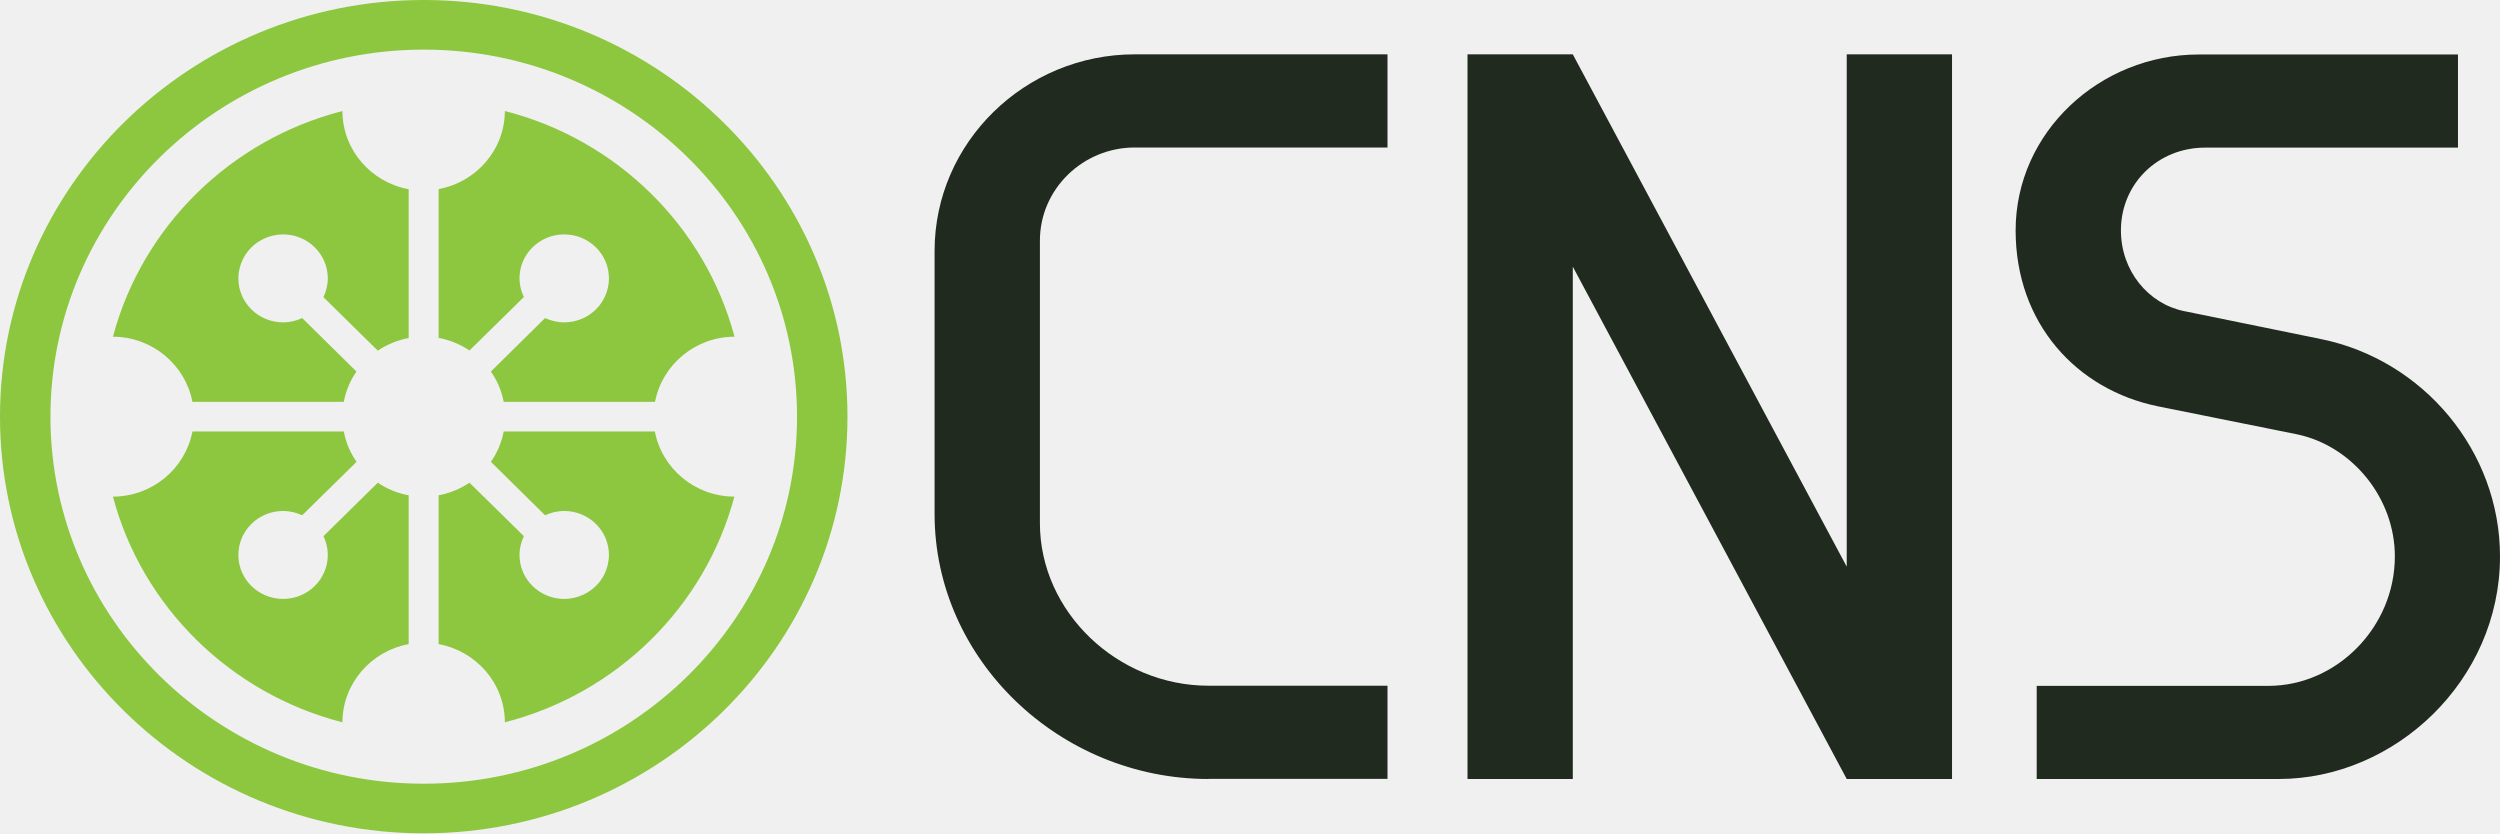
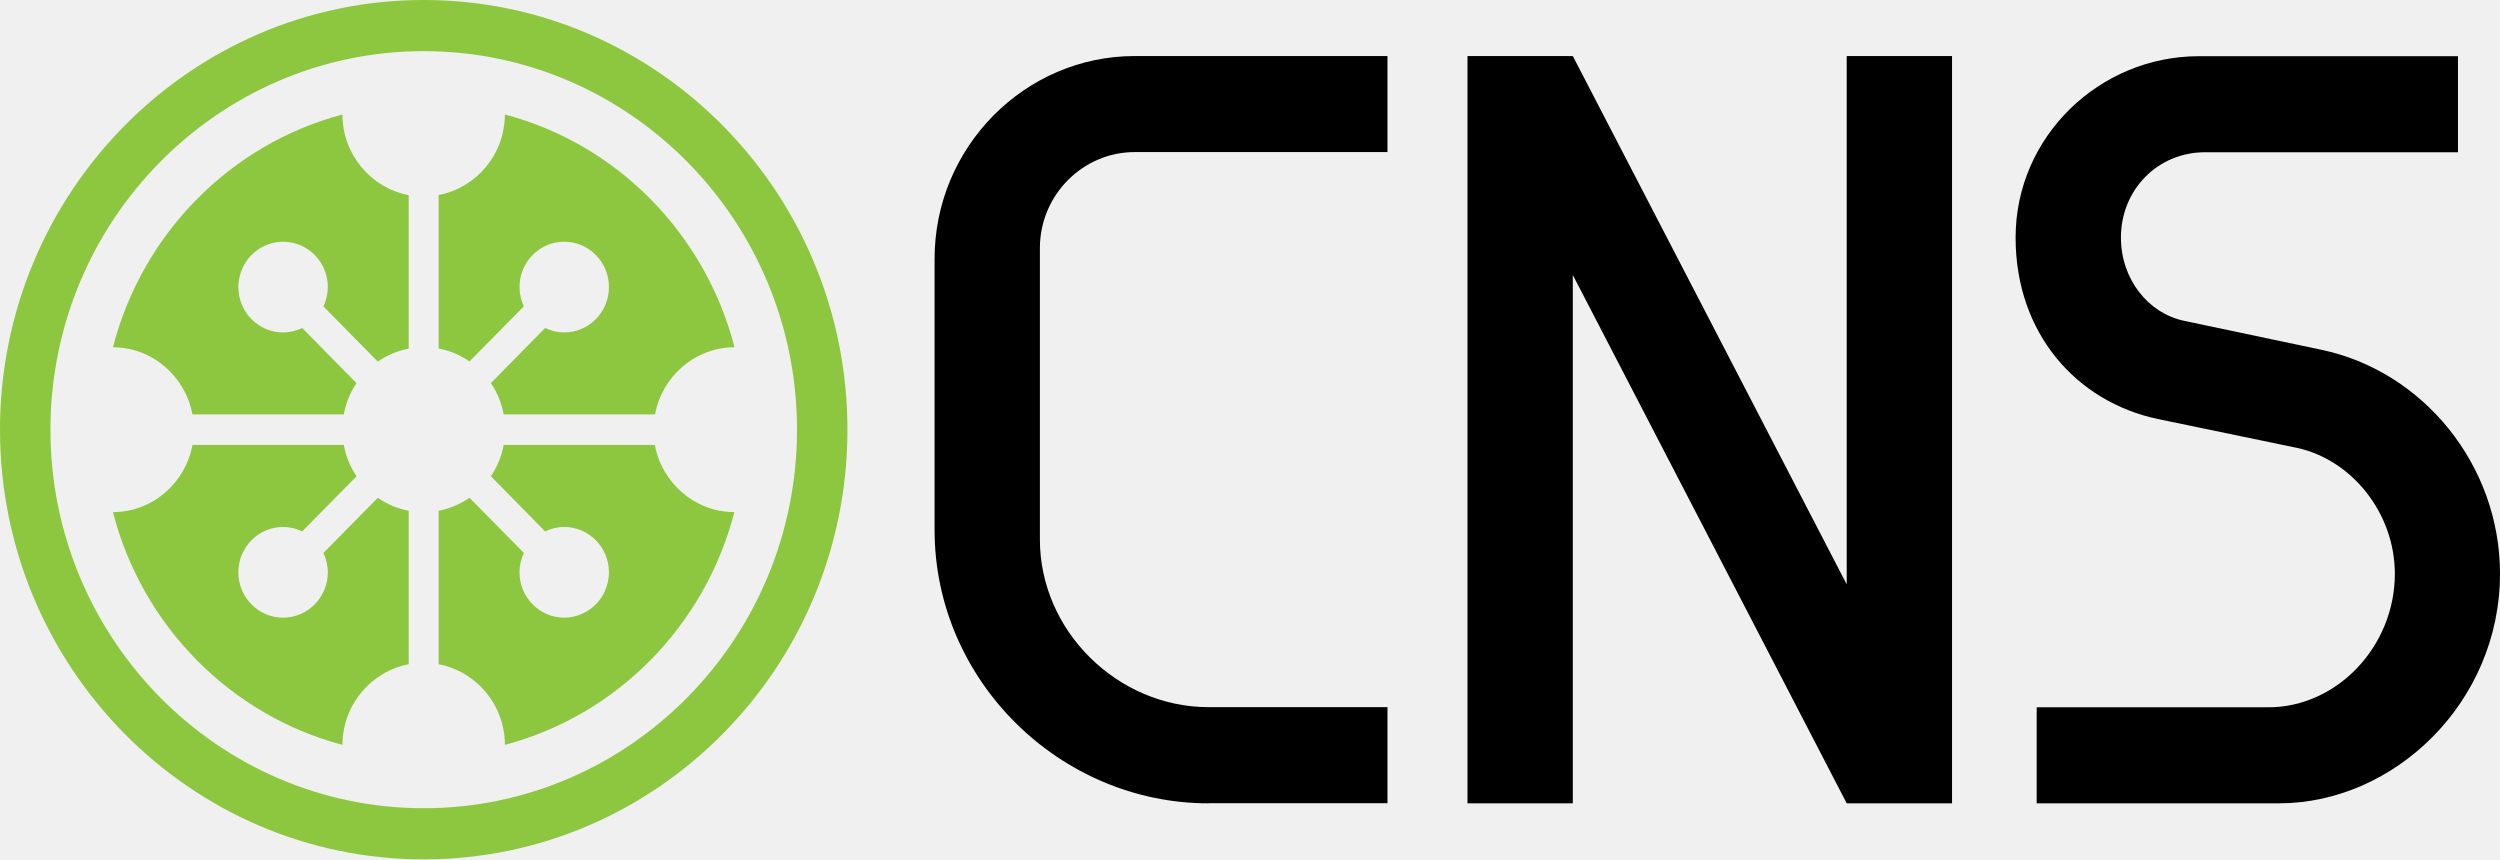
- <svg xmlns="http://www.w3.org/2000/svg" width="84" height="28" viewBox="0 0 84 28" fill="none">
-   <g clip-path="url(#clip0_827_3105)">
-     <path d="M68.433 26.174V23.045H76.219C78.518 23.045 80.467 21.065 80.467 18.697C80.467 16.712 79.014 14.975 77.176 14.592L72.504 13.652C69.78 13.095 67.725 10.871 67.725 7.742C67.725 4.438 70.555 1.831 73.88 1.831H82.588V4.96H74.093C72.498 4.96 71.263 6.179 71.263 7.742C71.263 9.1 72.185 10.209 73.384 10.453L77.986 11.393C81.418 12.09 84 15.149 84 18.697C84 22.871 80.462 26.174 76.569 26.174H68.428H68.433Z" fill="#202A1F" />
-     <path d="M40.605 26.174C35.614 26.174 31.402 22.174 31.402 17.269V8.433C31.402 4.781 34.444 1.826 38.125 1.826H46.62V4.956H38.125C36.388 4.956 34.941 6.349 34.941 8.085V17.577C34.941 20.567 37.558 23.04 40.605 23.04H46.62V26.169H40.605V26.174Z" fill="#202A1F" />
-     <path d="M49.308 1.826H52.846L62.05 19.04V1.826H65.588V26.174H62.05L52.846 8.96V26.174H49.308V1.826Z" fill="#202A1F" />
-     <g clip-path="url(#clip1_827_3105)">
-       <path d="M16.969 3.731C20.734 4.697 23.693 7.612 24.68 11.313C23.349 11.318 22.246 12.264 22.009 13.502H16.924C16.853 13.129 16.706 12.786 16.494 12.483L18.315 10.687C18.512 10.776 18.725 10.831 18.958 10.831C19.788 10.831 20.46 10.169 20.46 9.353C20.46 8.537 19.788 7.876 18.958 7.876C18.128 7.876 17.455 8.537 17.455 9.353C17.455 9.577 17.511 9.791 17.602 9.98L15.775 11.776C15.467 11.572 15.118 11.423 14.738 11.353V6.353C16.003 6.119 16.959 5.035 16.964 3.726L16.969 3.731ZM6.466 13.502H11.551C11.622 13.129 11.768 12.786 11.976 12.483L10.154 10.687C9.962 10.776 9.745 10.831 9.512 10.831C8.682 10.831 8.009 10.169 8.009 9.353C8.009 9.124 8.065 8.915 8.156 8.721C8.303 8.413 8.556 8.164 8.869 8.02C9.061 7.93 9.279 7.876 9.512 7.876C10.341 7.876 11.014 8.537 11.014 9.353C11.014 9.577 10.959 9.791 10.868 9.985L12.694 11.781C12.998 11.577 13.352 11.428 13.731 11.358V6.358C12.466 6.124 11.51 5.04 11.505 3.731C7.741 4.697 4.781 7.612 3.795 11.313C5.125 11.318 6.228 12.264 6.466 13.502ZM13.731 21.642V16.642C13.352 16.572 13.003 16.428 12.694 16.219L10.868 18.015C10.959 18.204 11.014 18.418 11.014 18.647C11.014 19.463 10.341 20.124 9.512 20.124C8.682 20.124 8.009 19.463 8.009 18.647C8.009 17.831 8.682 17.169 9.512 17.169C9.745 17.169 9.957 17.224 10.154 17.313L11.981 15.517C11.768 15.214 11.622 14.871 11.551 14.498H6.466C6.228 15.741 5.125 16.682 3.795 16.687C4.776 20.388 7.741 23.303 11.505 24.269C11.51 22.96 12.472 21.876 13.731 21.642ZM22.009 14.498H16.924C16.853 14.871 16.706 15.214 16.494 15.517L18.315 17.313C18.512 17.224 18.725 17.169 18.958 17.169C19.788 17.169 20.46 17.831 20.46 18.647C20.46 18.876 20.405 19.085 20.314 19.279C20.167 19.587 19.914 19.836 19.6 19.98C19.408 20.07 19.191 20.124 18.958 20.124C18.128 20.124 17.455 19.463 17.455 18.647C17.455 18.423 17.511 18.209 17.602 18.015L15.775 16.219C15.467 16.423 15.118 16.572 14.738 16.642V21.642C16.003 21.876 16.959 22.96 16.964 24.269C20.729 23.303 23.688 20.388 24.675 16.687C23.344 16.682 22.241 15.736 22.003 14.498H22.009ZM28.475 14C28.475 6.279 22.084 0 14.237 0C6.39 0 0 6.279 0 14C0 21.721 6.385 28 14.237 28C22.09 28 28.475 21.721 28.475 14ZM26.78 14C26.78 20.801 21.154 26.333 14.237 26.333C7.321 26.333 1.695 20.796 1.695 14C1.695 7.204 7.321 1.667 14.237 1.667C21.154 1.667 26.78 7.199 26.78 14Z" fill="#8DC63F" />
+ <svg xmlns="http://www.w3.org/2000/svg" width="96" height="33" viewBox="0 0 96 33" fill="none">
+   <g clip-path="url(#clip0_1070_23275)">
+     <path d="M78.209 30.848V27.16H87.108C89.734 27.16 91.962 24.826 91.962 22.035C91.962 19.696 90.301 17.649 88.201 17.198L82.861 16.09C79.748 15.433 77.399 12.812 77.399 9.124C77.399 5.23 80.633 2.158 84.435 2.158H94.386V5.846H84.678C82.855 5.846 81.444 7.283 81.444 9.124C81.444 10.725 82.496 12.032 83.868 12.319L89.127 13.428C93.049 14.248 96 17.855 96 22.035C96 26.955 91.956 30.848 87.507 30.848H78.204H78.209Z" fill="currentColor" />
+     <path d="M46.406 30.848C40.701 30.848 35.888 26.134 35.888 20.352V9.939C35.888 5.635 39.365 2.152 43.571 2.152H53.279V5.84H43.571C41.587 5.84 39.932 7.482 39.932 9.528V20.716C39.932 24.24 42.923 27.154 46.406 27.154H53.279V30.842H46.406V30.848Z" fill="currentColor" />
+     <path d="M56.352 2.152H60.396L70.914 22.44V2.152H74.958V30.848H70.914L60.396 10.56V30.848H56.352V2.152Z" fill="currentColor" />
+     <g clip-path="url(#clip1_1070_23275)">
+       <path d="M19.394 4.398C23.696 5.535 27.078 8.971 28.206 13.334C26.685 13.34 25.424 14.454 25.153 15.914H19.341C19.261 15.474 19.093 15.069 18.85 14.712L20.932 12.595C21.157 12.7 21.4 12.765 21.666 12.765C22.614 12.765 23.383 11.985 23.383 11.024C23.383 10.062 22.614 9.282 21.666 9.282C20.718 9.282 19.949 10.062 19.949 11.024C19.949 11.287 20.012 11.539 20.116 11.762L18.029 13.879C17.676 13.639 17.277 13.463 16.844 13.381V7.488C18.289 7.212 19.382 5.934 19.388 4.392L19.394 4.398ZM7.39 15.914H13.201C13.282 15.474 13.45 15.069 13.687 14.712L11.605 12.595C11.385 12.7 11.137 12.765 10.871 12.765C9.922 12.765 9.153 11.985 9.153 11.024C9.153 10.754 9.217 10.508 9.321 10.279C9.489 9.915 9.778 9.622 10.136 9.452C10.356 9.346 10.605 9.282 10.871 9.282C11.819 9.282 12.588 10.062 12.588 11.024C12.588 11.287 12.524 11.539 12.42 11.768L14.508 13.885C14.854 13.645 15.259 13.469 15.693 13.386V7.494C14.247 7.218 13.155 5.94 13.149 4.398C8.847 5.535 5.464 8.971 4.337 13.334C5.857 13.34 7.118 14.454 7.39 15.914ZM15.693 25.506V19.613C15.259 19.532 14.86 19.361 14.508 19.115L12.42 21.232C12.524 21.455 12.588 21.707 12.588 21.977C12.588 22.938 11.819 23.718 10.871 23.718C9.922 23.718 9.153 22.938 9.153 21.977C9.153 21.015 9.922 20.235 10.871 20.235C11.137 20.235 11.379 20.3 11.605 20.405L13.692 18.288C13.45 17.931 13.282 17.526 13.201 17.086H7.39C7.118 18.552 5.857 19.66 4.337 19.666C5.458 24.029 8.847 27.465 13.149 28.602C13.155 27.06 14.253 25.782 15.693 25.506ZM25.153 17.086H19.341C19.261 17.526 19.093 17.931 18.85 18.288L20.932 20.405C21.157 20.3 21.4 20.235 21.666 20.235C22.614 20.235 23.383 21.015 23.383 21.977C23.383 22.246 23.32 22.492 23.216 22.721C23.048 23.085 22.759 23.378 22.4 23.548C22.181 23.654 21.932 23.718 21.666 23.718C20.718 23.718 19.949 22.938 19.949 21.977C19.949 21.713 20.012 21.461 20.116 21.232L18.029 19.115C17.676 19.355 17.277 19.532 16.844 19.613V25.506C18.289 25.782 19.382 27.06 19.388 28.602C23.69 27.465 27.072 24.029 28.2 19.666C26.679 19.66 25.419 18.546 25.147 17.086H25.153ZM32.542 16.5C32.542 7.4 25.239 0 16.271 0C7.303 0 0 7.4 0 16.5C0 25.6 7.297 33 16.271 33C25.245 33 32.542 25.6 32.542 16.5ZM30.605 16.5C30.605 24.515 24.175 31.036 16.271 31.036C8.367 31.036 1.937 24.51 1.937 16.5C1.937 8.49 8.367 1.964 16.271 1.964C24.175 1.964 30.605 8.485 30.605 16.5Z" fill="#8DC63F" />
    </g>
  </g>
  <defs>
-     <clipPath id="clip0_827_3105">
-       <rect width="84" height="28" fill="white" />
+     <clipPath id="clip0_1070_23275">
+       <rect width="96" height="33" fill="white" />
    </clipPath>
-     <clipPath id="clip1_827_3105">
-       <rect width="28.475" height="28" fill="white" />
+     <clipPath id="clip1_1070_23275">
+       <rect width="32.542" height="33" fill="white" />
    </clipPath>
  </defs>
</svg>
